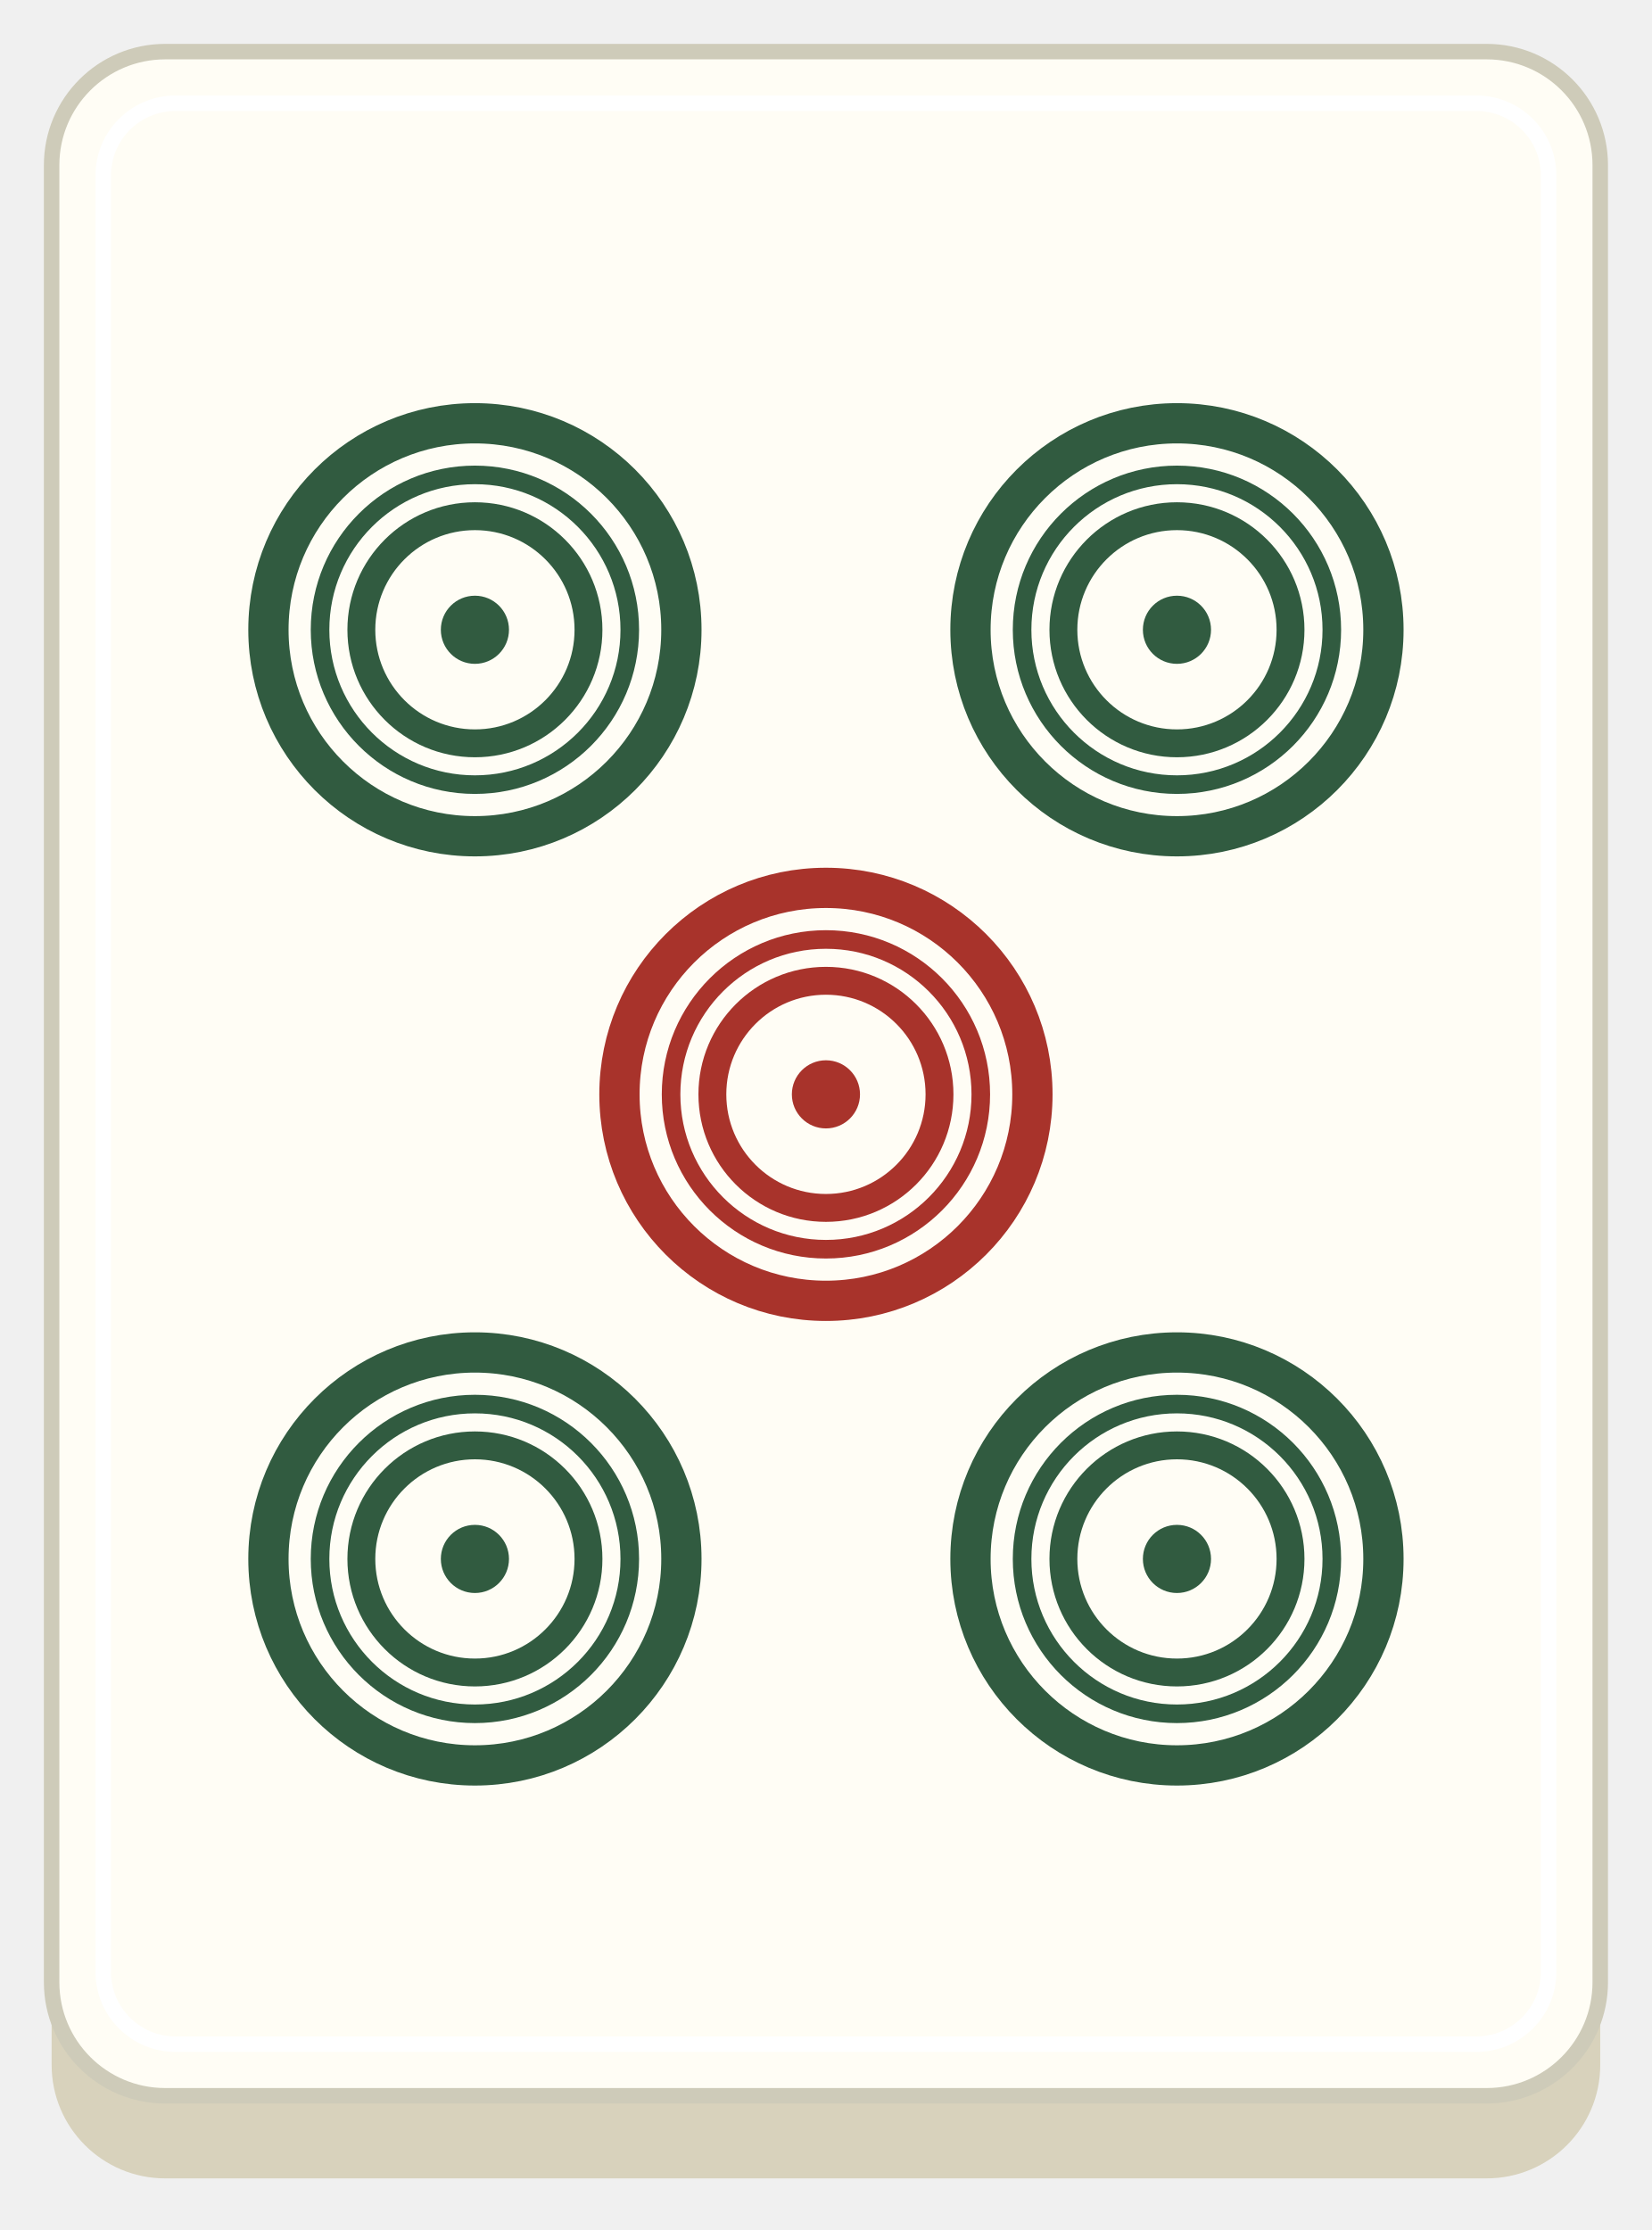
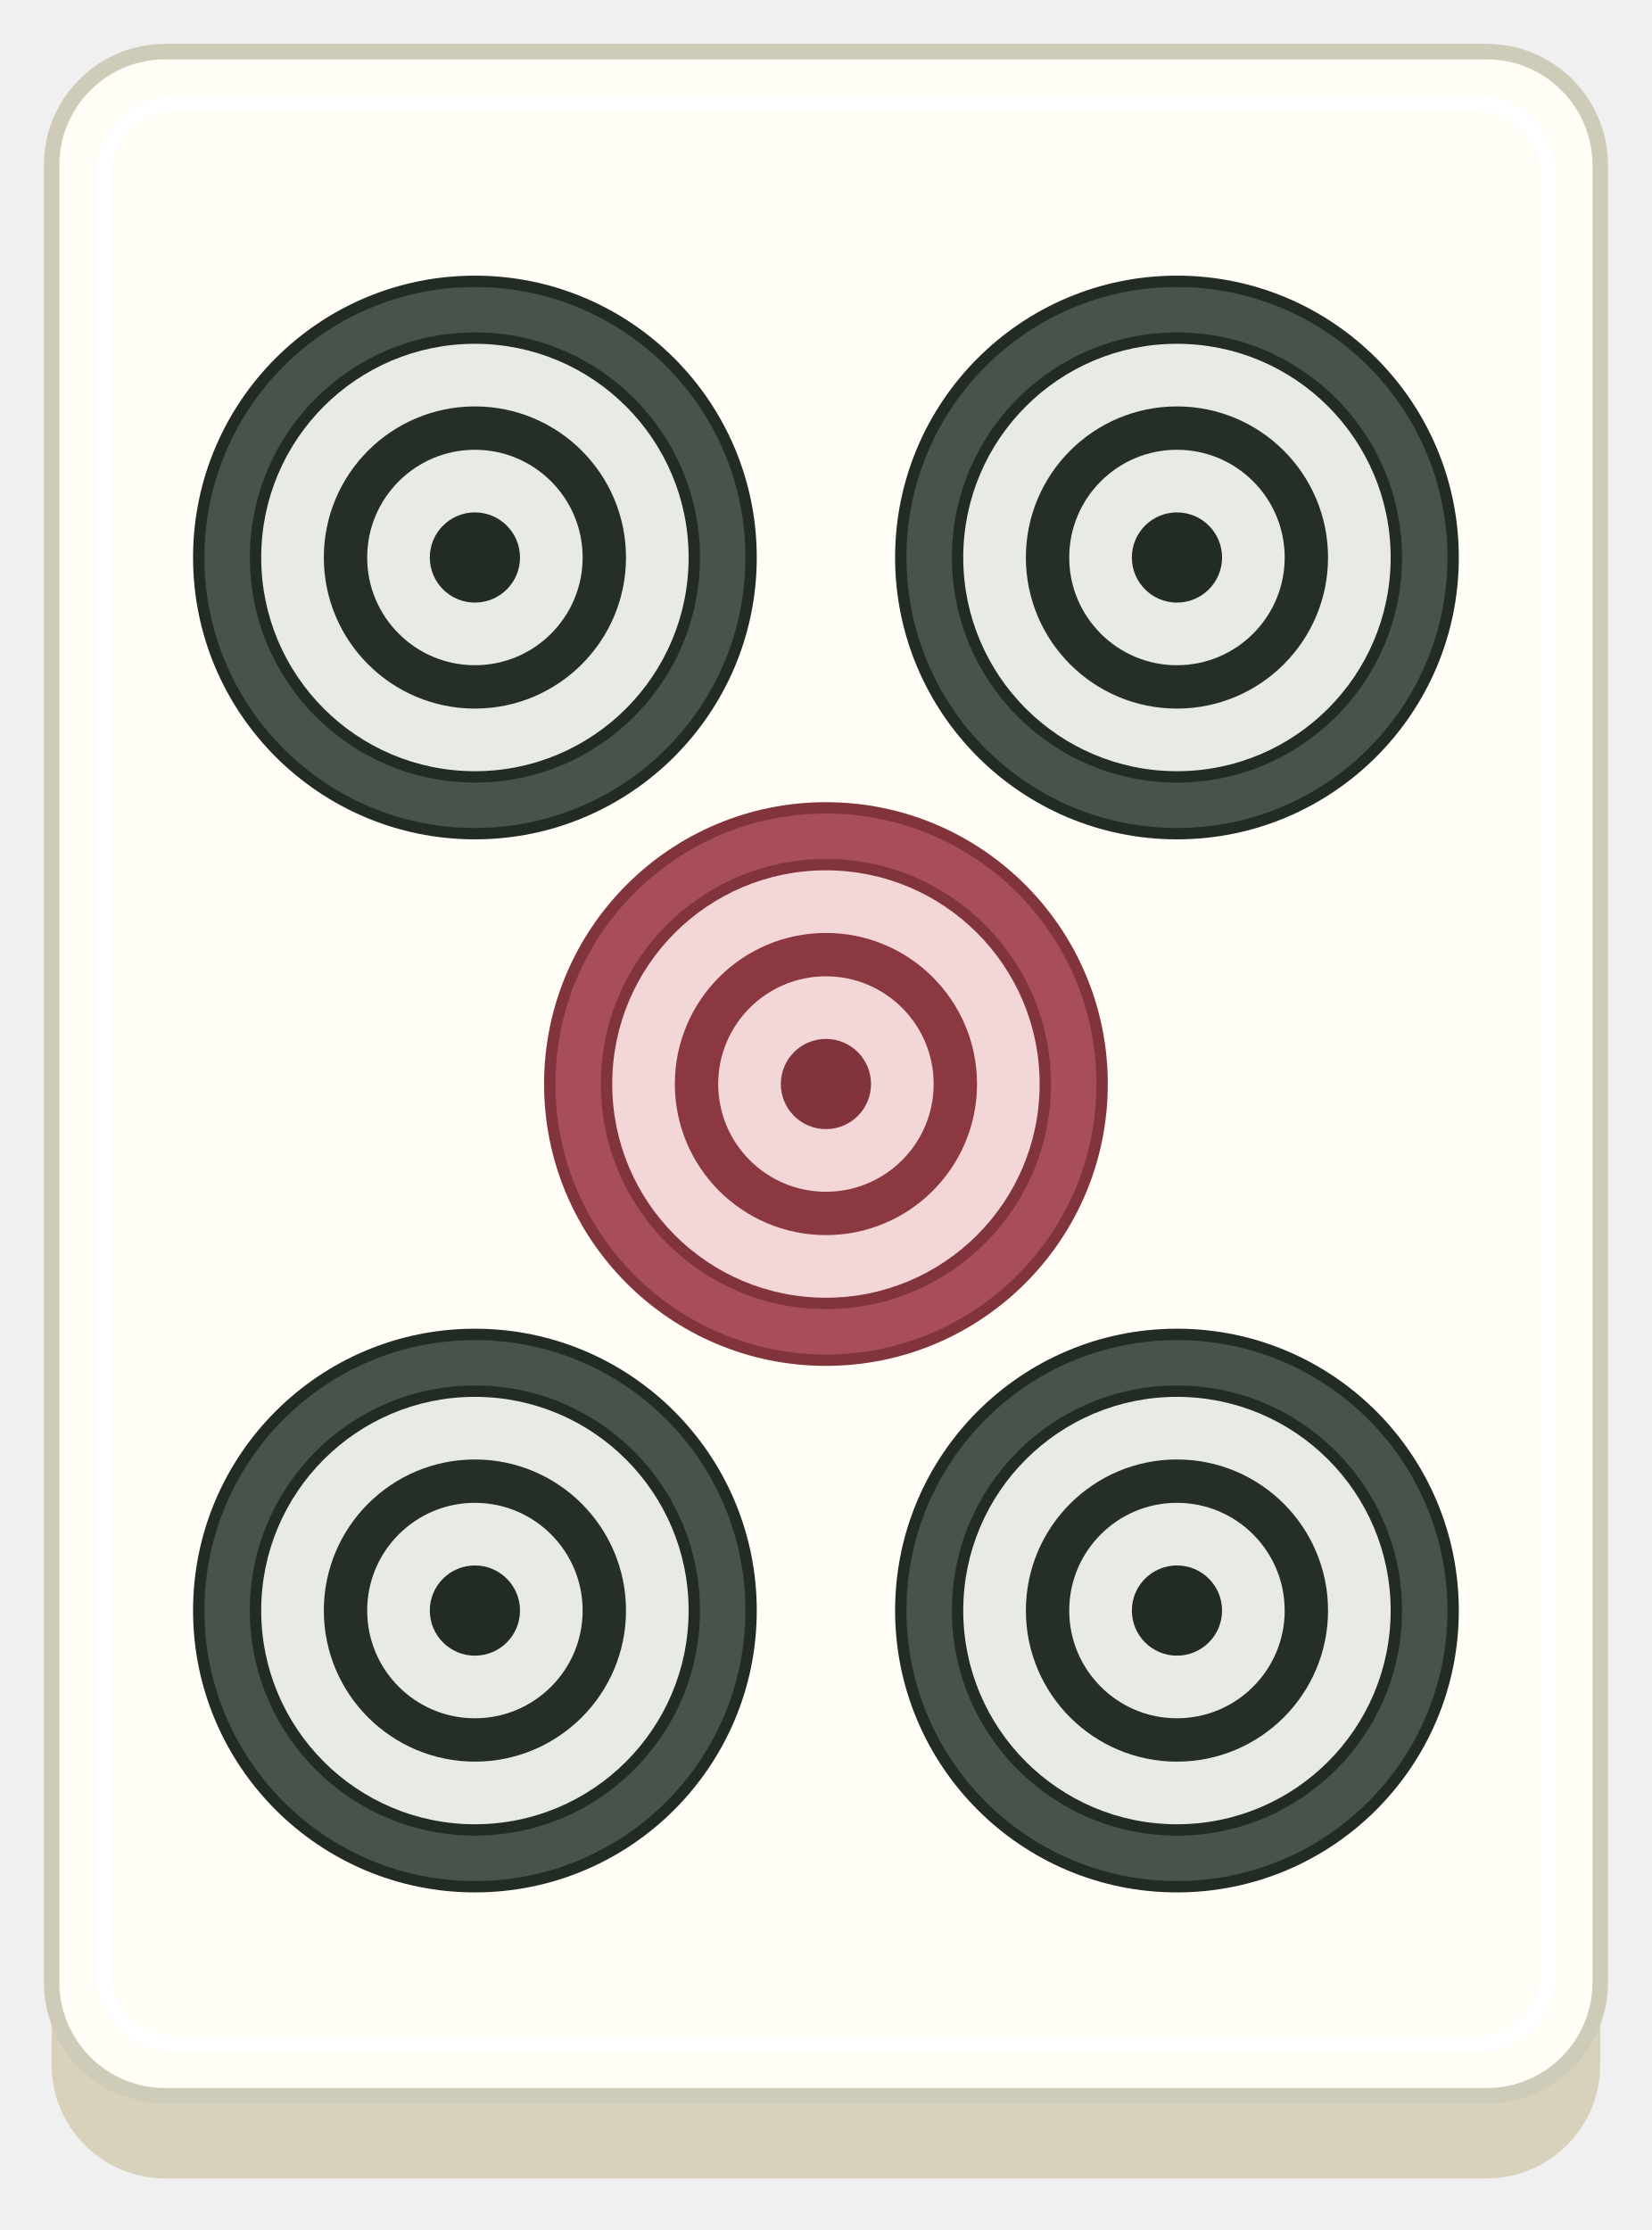
<svg xmlns="http://www.w3.org/2000/svg" viewBox="0 0 160 216" width="160" height="216" data-suit="tong" data-rank="5" role="img" aria-label="五筒">
  <rect x="5" y="13" width="150" height="198" rx="11" fill="#d8d2bc" />
  <rect x="5" y="5" width="150" height="198" rx="11" fill="#fffdf5" stroke="#cecbb9" stroke-width="1.5" />
  <rect x="10" y="10" width="140" height="188" rx="7" fill="none" stroke="#ffffff" stroke-width="1.5" />
-   <g data-pip="1" transform="translate(46 61)">
-     <circle r="20" fill="none" stroke="#315b40" stroke-width="3.9" />
-     <circle r="15" fill="none" stroke="#315b40" stroke-width="1.8" />
-     <circle r="11" fill="none" stroke="#315b40" stroke-width="2.7" />
-     <circle r="3.3" fill="#315b40" />
+   <g data-pip="1" transform="translate(46 54)">
+     <circle data-part="outer-band" r="27.3" fill="#222b24" />
+     <circle data-part="outer-band" r="26.2" fill="#48544a" />
+     <circle data-part="outer-band" r="21.8" fill="#222b24" />
+     <circle data-part="outer-band" r="20.7" fill="#e8eae4" />
+     <circle data-part="inner-ring" r="12.534" fill="none" stroke="#252f27" stroke-width="4.2" />
+     <circle data-part="center" r="4.368" fill="#222b24" />
  </g>
-   <g data-pip="2" transform="translate(114 61)">
-     <circle r="20" fill="none" stroke="#315b40" stroke-width="3.9" />
-     <circle r="15" fill="none" stroke="#315b40" stroke-width="1.8" />
-     <circle r="11" fill="none" stroke="#315b40" stroke-width="2.7" />
-     <circle r="3.3" fill="#315b40" />
+   <g data-pip="2" transform="translate(114 54)">
+     <circle data-part="outer-band" r="27.3" fill="#222b24" />
+     <circle data-part="outer-band" r="26.2" fill="#48544a" />
+     <circle data-part="outer-band" r="21.8" fill="#222b24" />
+     <circle data-part="outer-band" r="20.7" fill="#e8eae4" />
+     <circle data-part="inner-ring" r="12.534" fill="none" stroke="#252f27" stroke-width="4.2" />
+     <circle data-part="center" r="4.368" fill="#222b24" />
  </g>
-   <g data-pip="3" transform="translate(80 106)">
-     <circle r="20" fill="none" stroke="#a8332b" stroke-width="3.9" />
-     <circle r="15" fill="none" stroke="#a8332b" stroke-width="1.8" />
-     <circle r="11" fill="none" stroke="#a8332b" stroke-width="2.7" />
-     <circle r="3.3" fill="#a8332b" />
+   <g data-pip="3" transform="translate(80 105)">
+     <circle data-part="outer-band" r="27.3" fill="#82343c" />
+     <circle data-part="outer-band" r="26.2" fill="#a84e58" />
+     <circle data-part="outer-band" r="21.8" fill="#82343c" />
+     <circle data-part="outer-band" r="20.7" fill="#f2d6d8" />
+     <circle data-part="inner-ring" r="12.534" fill="none" stroke="#8c3840" stroke-width="4.2" />
+     <circle data-part="center" r="4.368" fill="#82343c" />
  </g>
-   <g data-pip="4" transform="translate(46 151)">
-     <circle r="20" fill="none" stroke="#315b40" stroke-width="3.9" />
-     <circle r="15" fill="none" stroke="#315b40" stroke-width="1.8" />
-     <circle r="11" fill="none" stroke="#315b40" stroke-width="2.7" />
-     <circle r="3.3" fill="#315b40" />
+   <g data-pip="4" transform="translate(46 156)">
+     <circle data-part="outer-band" r="27.3" fill="#222b24" />
+     <circle data-part="outer-band" r="26.2" fill="#48544a" />
+     <circle data-part="outer-band" r="21.8" fill="#222b24" />
+     <circle data-part="outer-band" r="20.7" fill="#e8eae4" />
+     <circle data-part="inner-ring" r="12.534" fill="none" stroke="#252f27" stroke-width="4.2" />
+     <circle data-part="center" r="4.368" fill="#222b24" />
  </g>
-   <g data-pip="5" transform="translate(114 151)">
-     <circle r="20" fill="none" stroke="#315b40" stroke-width="3.9" />
-     <circle r="15" fill="none" stroke="#315b40" stroke-width="1.8" />
-     <circle r="11" fill="none" stroke="#315b40" stroke-width="2.7" />
-     <circle r="3.3" fill="#315b40" />
+   <g data-pip="5" transform="translate(114 156)">
+     <circle data-part="outer-band" r="27.3" fill="#222b24" />
+     <circle data-part="outer-band" r="26.2" fill="#48544a" />
+     <circle data-part="outer-band" r="21.8" fill="#222b24" />
+     <circle data-part="outer-band" r="20.7" fill="#e8eae4" />
+     <circle data-part="inner-ring" r="12.534" fill="none" stroke="#252f27" stroke-width="4.2" />
+     <circle data-part="center" r="4.368" fill="#222b24" />
  </g>
</svg>
